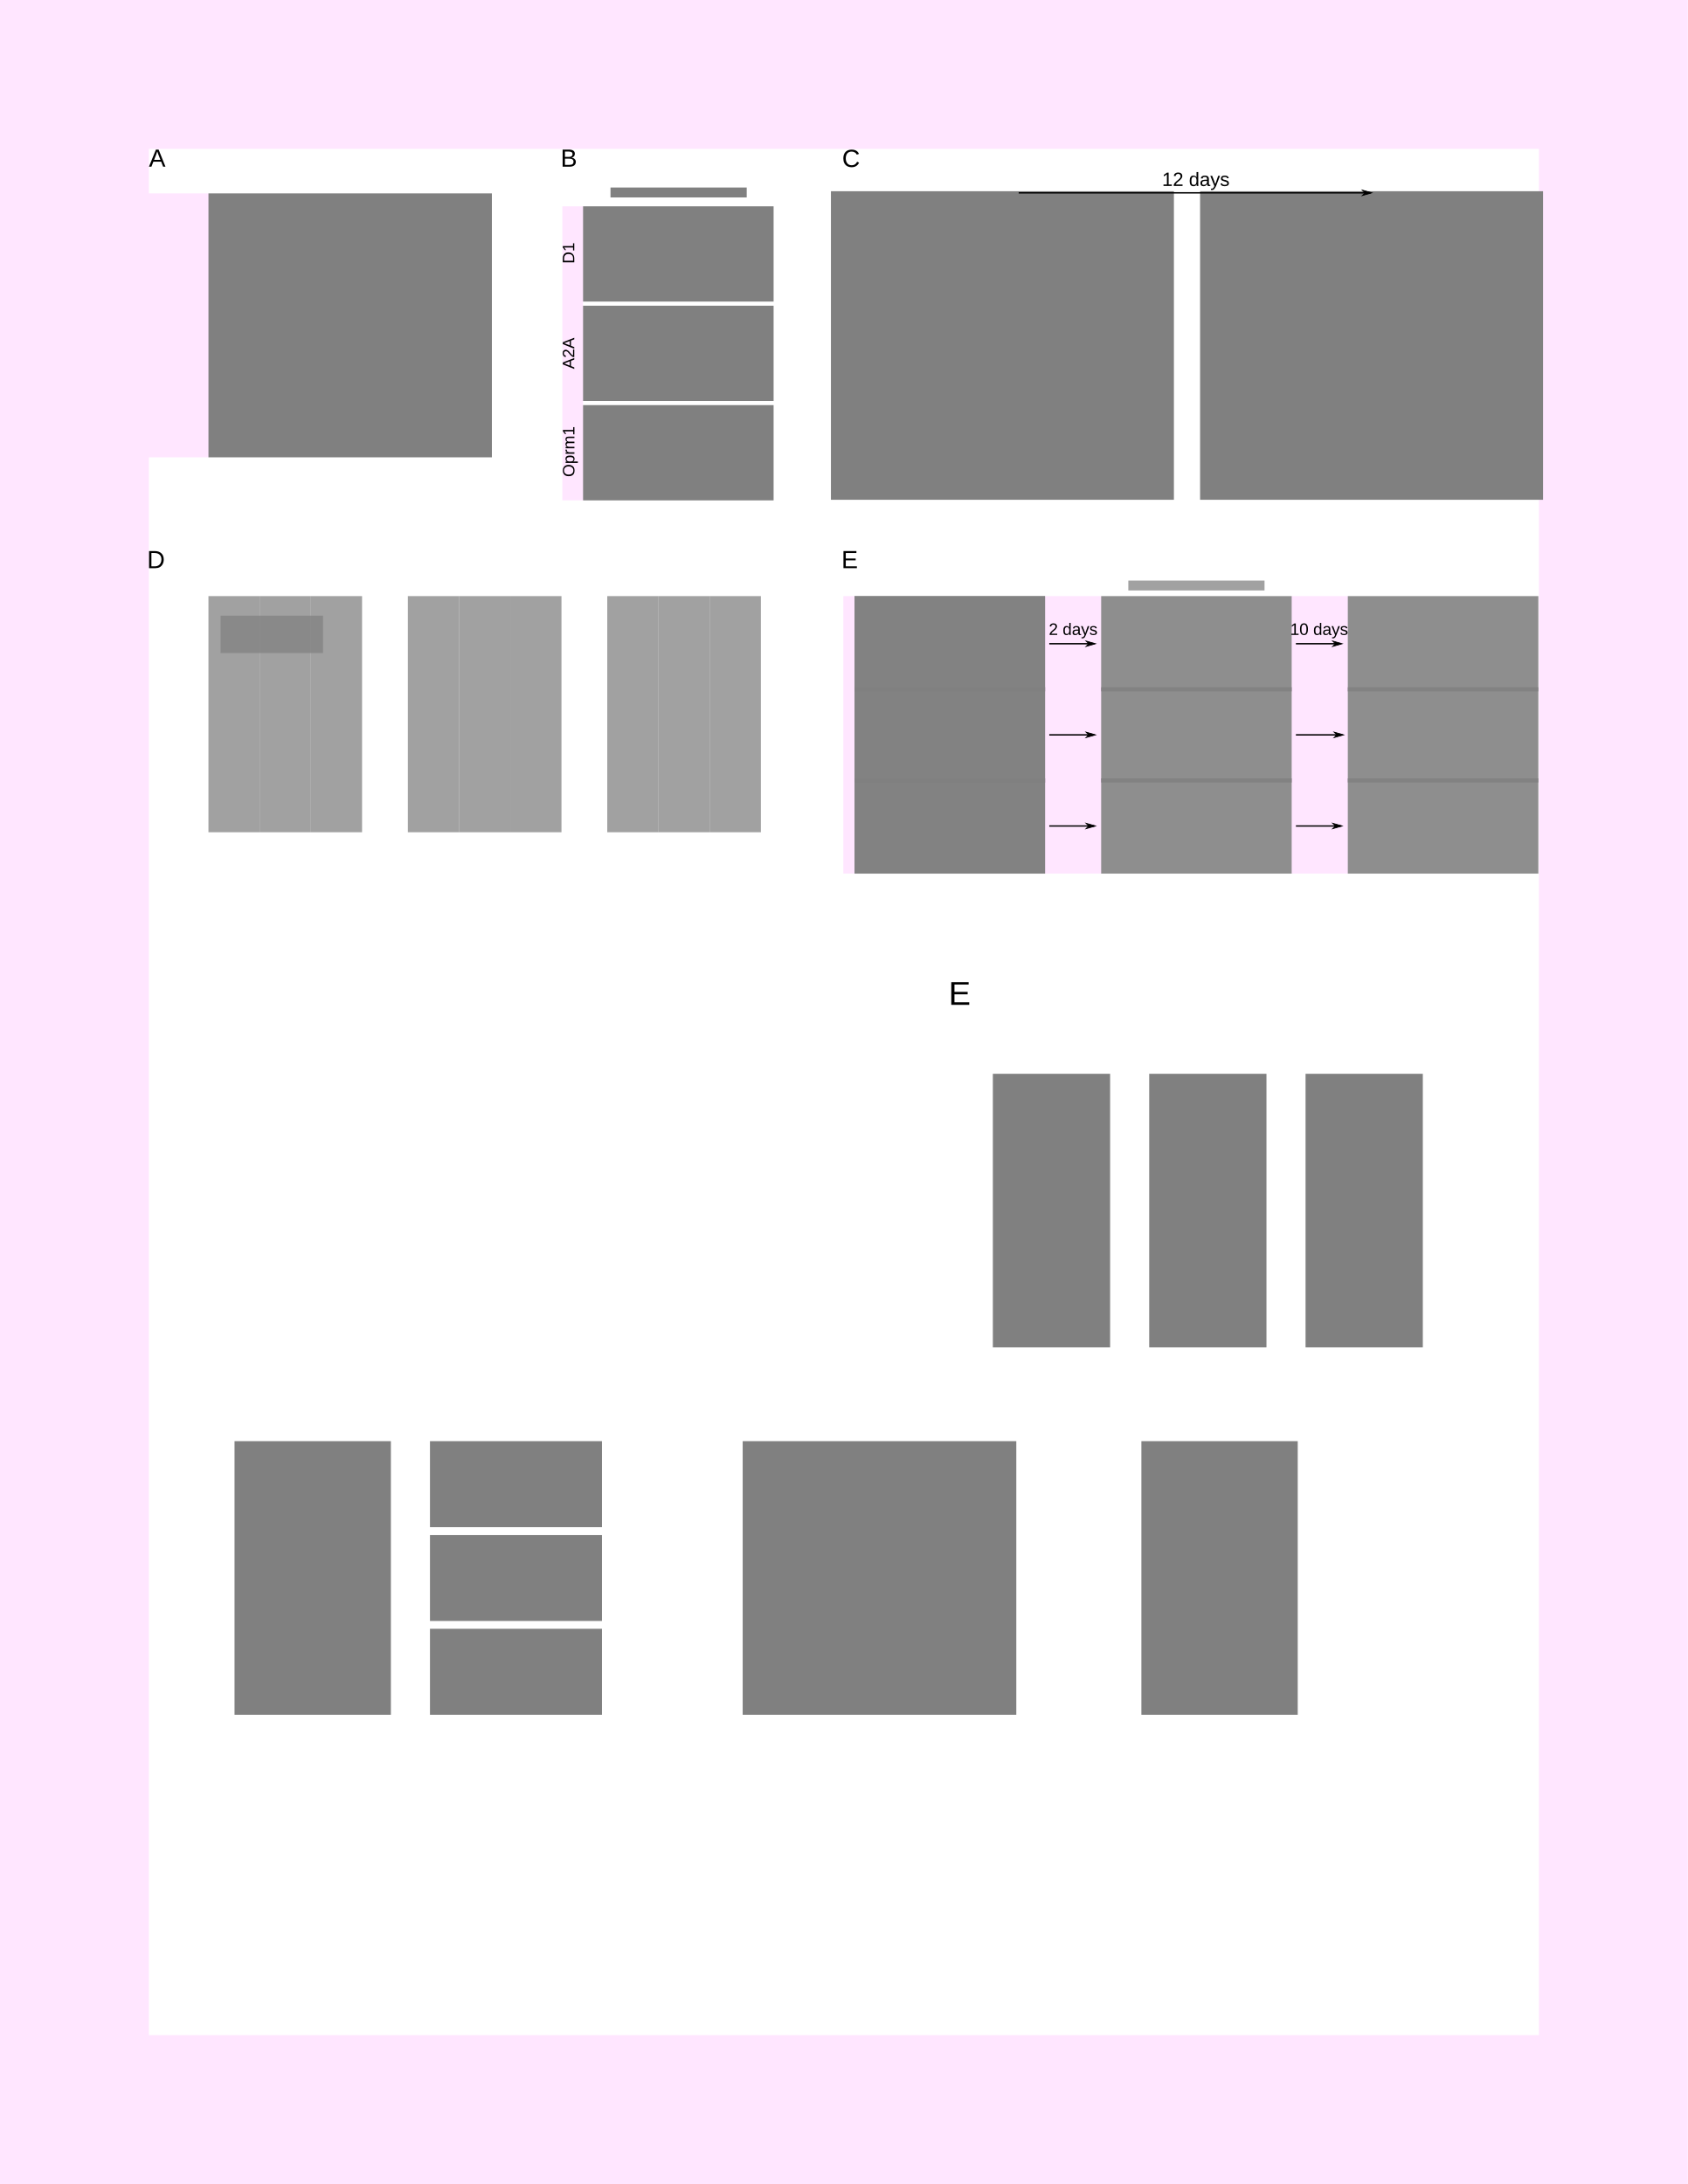
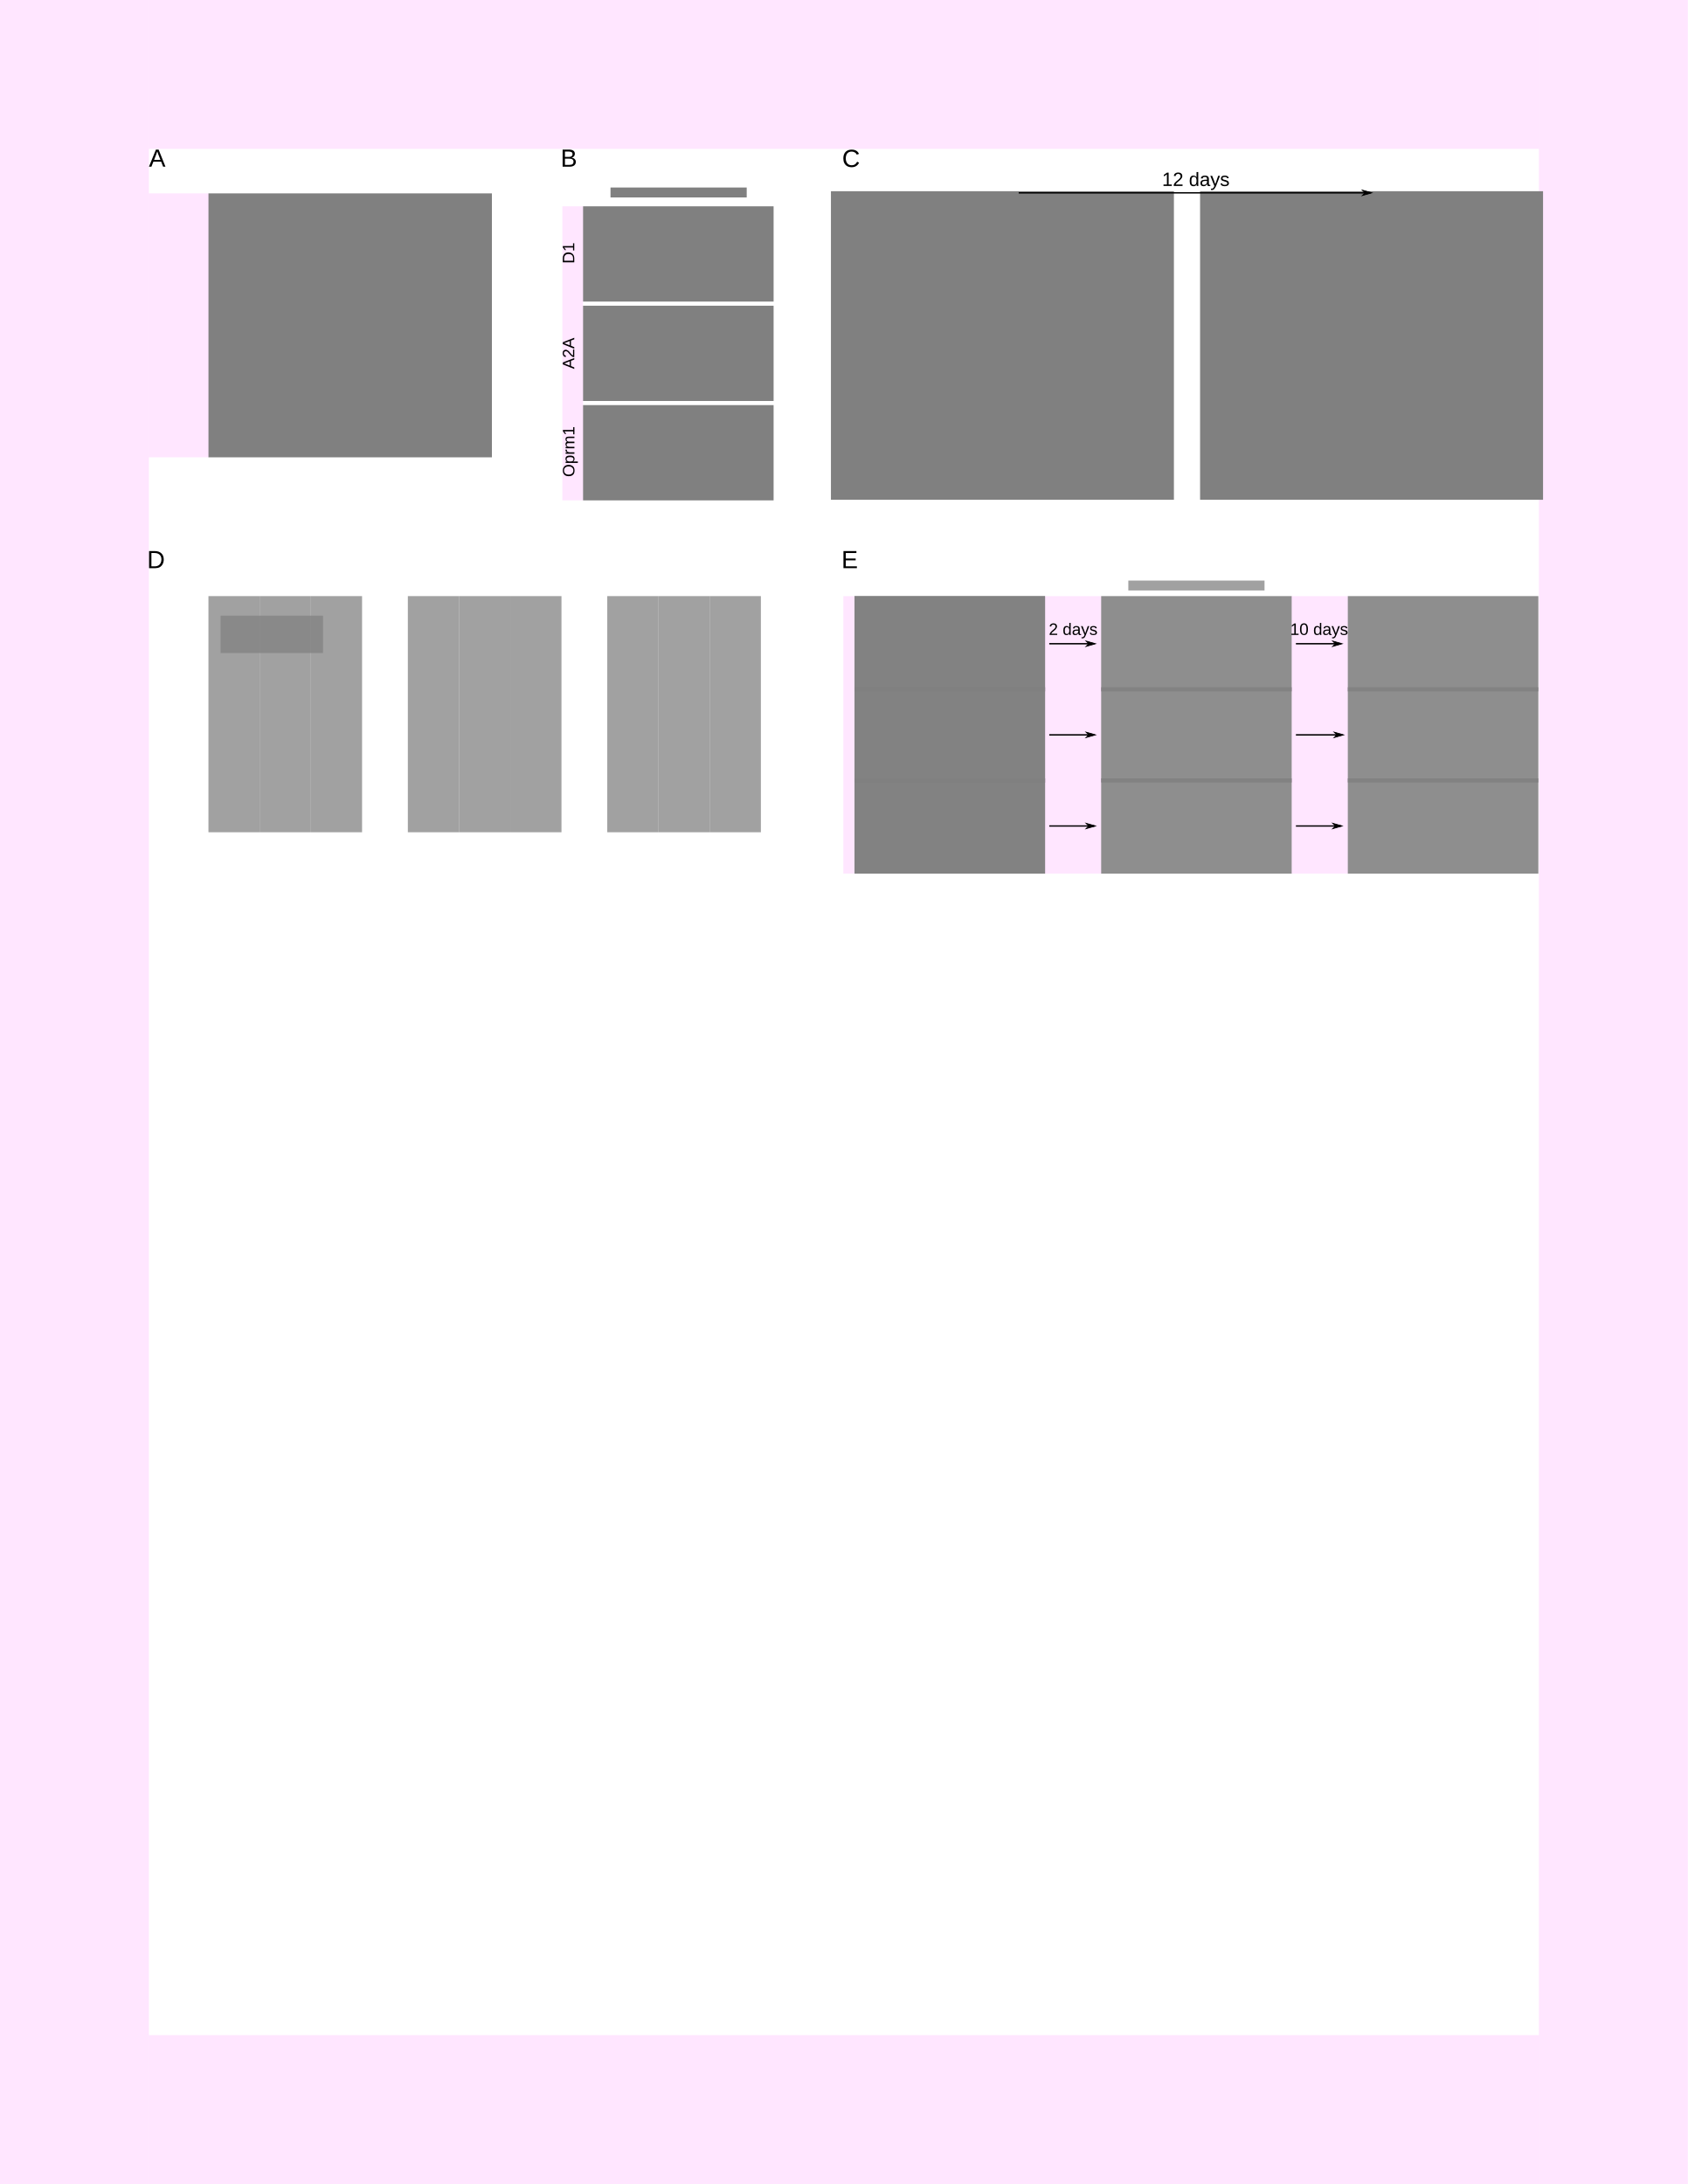
<svg xmlns="http://www.w3.org/2000/svg" xmlns:ns1="http://flyranch.github.io/figurefirst/" height="11in" id="svg8" version="1.1" viewBox="0 0 215.9 279.4" width="8.5in">
  <defs id="defs2">
    <marker id="marker5659" orient="auto" refX="0" refY="0" style="overflow:visible">
      <path d="M 0,0 5,-5 -12.5,0 5,5 Z" id="path5657" style="fill:#000000;fill-opacity:1;fill-rule:evenodd;stroke:#000000;stroke-width:1pt;stroke-opacity:1" transform="matrix(-0.4,0,0,-0.4,-4,0)" />
    </marker>
    <marker id="marker5583" orient="auto" refX="0" refY="0" style="overflow:visible">
      <path d="M 0,0 5,-5 -12.5,0 5,5 Z" id="path5581" style="fill:#000000;fill-opacity:1;fill-rule:evenodd;stroke:#000000;stroke-width:1pt;stroke-opacity:1" transform="matrix(-0.4,0,0,-0.4,-4,0)" />
    </marker>
    <marker id="marker5513" orient="auto" refX="0" refY="0" style="overflow:visible">
      <path d="M 0,0 5,-5 -12.5,0 5,5 Z" id="path5511" style="fill:#000000;fill-opacity:1;fill-rule:evenodd;stroke:#000000;stroke-width:1pt;stroke-opacity:1" transform="matrix(-0.4,0,0,-0.4,-4,0)" />
    </marker>
    <marker id="marker5449" orient="auto" refX="0" refY="0" style="overflow:visible">
      <path d="M 0,0 5,-5 -12.5,0 5,5 Z" id="path5447" style="fill:#000000;fill-opacity:1;fill-rule:evenodd;stroke:#000000;stroke-width:1pt;stroke-opacity:1" transform="matrix(-0.4,0,0,-0.4,-4,0)" />
    </marker>
    <marker id="marker5391" orient="auto" refX="0" refY="0" style="overflow:visible">
      <path d="M 0,0 5,-5 -12.5,0 5,5 Z" id="path5389" style="fill:#000000;fill-opacity:1;fill-rule:evenodd;stroke:#000000;stroke-width:1pt;stroke-opacity:1" transform="matrix(-0.4,0,0,-0.4,-4,0)" />
    </marker>
    <marker id="marker5339" orient="auto" refX="0" refY="0" style="overflow:visible">
      <path d="M 0,0 5,-5 -12.5,0 5,5 Z" id="path5337" style="fill:#000000;fill-opacity:1;fill-rule:evenodd;stroke:#000000;stroke-width:1pt;stroke-opacity:1" transform="matrix(-0.4,0,0,-0.4,-4,0)" />
    </marker>
    <marker id="marker4479" orient="auto" refX="0" refY="0" style="overflow:visible">
      <path d="M 0,0 5,-5 -12.5,0 5,5 Z" id="path4477" style="fill:#000000;fill-opacity:1;fill-rule:evenodd;stroke:#000000;stroke-width:1pt;stroke-opacity:1" transform="matrix(-0.4,0,0,-0.4,-4,0)" />
    </marker>
    <marker id="marker14308" orient="auto" refX="0" refY="0" style="overflow:visible">
      <path d="M 0,0 5,-5 -12.5,0 5,5 Z" id="path14306" style="fill:#000000;fill-opacity:1;fill-rule:evenodd;stroke:#000000;stroke-width:1pt;stroke-opacity:1" transform="matrix(-0.4,0,0,-0.4,-4,0)" />
    </marker>
    <marker id="marker13922" orient="auto" refX="0" refY="0" style="overflow:visible">
      <path d="M 0,0 5,-5 -12.5,0 5,5 Z" id="path13920" style="fill:#000000;fill-opacity:1;fill-rule:evenodd;stroke:#000000;stroke-width:1pt;stroke-opacity:1" transform="matrix(-0.4,0,0,-0.4,-4,0)" />
    </marker>
    <marker id="marker6554" orient="auto" refX="0" refY="0" style="overflow:visible">
      <path d="M 0,0 5,-5 -12.5,0 5,5 Z" id="path6552" style="fill:#000000;fill-opacity:1;fill-rule:evenodd;stroke:#000000;stroke-width:1pt;stroke-opacity:1" transform="matrix(-0.4,0,0,-0.4,-4,0)" />
    </marker>
    <marker id="marker6074" orient="auto" refX="0" refY="0" style="overflow:visible">
      <path d="M 0,0 5,-5 -12.5,0 5,5 Z" id="path6072" style="fill:#000000;fill-opacity:1;fill-rule:evenodd;stroke:#000000;stroke-width:1pt;stroke-opacity:1" transform="matrix(-0.4,0,0,-0.4,-4,0)" />
    </marker>
    <marker id="Arrow1Lend" orient="auto" refX="0" refY="0" style="overflow:visible">
      <path d="M 0,0 5,-5 -12.5,0 5,5 Z" id="path5379" style="fill:#000000;fill-opacity:1;fill-rule:evenodd;stroke:#000000;stroke-width:1pt;stroke-opacity:1" transform="matrix(-0.8,0,0,-0.8,-10,0)" />
    </marker>
  </defs>
  <g id="layer1" style="display:inline;stroke-linecap:butt;stroke-linejoin:round" transform="translate(0,-17.6)">
    <rect height="30.21" id="rect1491-42-7-79-7" style="display:inline;opacity:1;vector-effect:none;fill:#808080;fill-opacity:0.741;stroke:none;stroke-width:0.087;stroke-linecap:round;stroke-linejoin:round;stroke-miterlimit:3.5;stroke-dasharray:none;stroke-dashoffset:0;stroke-opacity:1" width="6.55" x="26.663" y="93.86">
      <ns1:axis ns1:name="d1_decodingAcrossDays_1" />
    </rect>
    <rect height="12.187" id="rect5352-6" style="display:inline;fill:#808080;fill-opacity:0.854;stroke:none;stroke-width:0.372;stroke-linecap:butt;stroke-linejoin:round" width="24.374" x="109.305" y="93.86">
      <ns1:axis ns1:name="acrossDays_ex11_bg" />
    </rect>
    <rect height="12.187" id="rect5358-6" style="display:inline;fill:#808080;fill-opacity:0.854;stroke:none;stroke-width:0.372;stroke-linecap:butt;stroke-linejoin:round" width="24.374" x="109.305" y="105.517">
      <ns1:axis ns1:name="acrossDays_ex21_bg" />
    </rect>
    <rect height="12.187" id="rect5364-4" style="display:inline;fill:#808080;fill-opacity:0.854;stroke:none;stroke-width:0.372;stroke-linecap:butt;stroke-linejoin:round" width="24.374" x="109.305" y="117.175">
      <ns1:axis ns1:name="acrossDays_ex31_bg" />
    </rect>
    <rect height="33.766" id="rect10" style="fill:#808080;stroke:none;stroke-width:0.101;stroke-linecap:butt;stroke-linejoin:round" width="36.258" x="26.663" y="42.34">
      <ns1:axis ns1:name="decodeWithIncreasingNumberOfNeurons" />
    </rect>
    <rect height="12.187" id="rect4612" style="fill:#808080;fill-opacity:1;stroke:none;stroke-width:0.322" width="24.374" x="74.581" y="69.426">
      <ns1:axis ns1:name="decodingAccuracyPerLabel_oprm1" />
    </rect>
    <rect height="12.187" id="rect4614" style="fill:#808080;fill-opacity:1;stroke:none;stroke-width:0.322" width="24.374" x="74.581" y="43.994">
      <ns1:axis ns1:name="decodingAccuracyPerLabel_d1" />
    </rect>
    <rect height="12.187" id="rect4616" style="fill:#808080;fill-opacity:1;stroke:none;stroke-width:0.322" width="24.374" x="74.581" y="56.71">
      <ns1:axis ns1:name="decodingAccuracyPerLabel_a2a" />
    </rect>
    <rect height="1.27" id="rect4620" style="fill:#808080;fill-opacity:1;stroke:none;stroke-width:0.249" width="17.424" x="78.092" y="41.588">
      <ns1:axis ns1:name="decodingAccuracyCbar" />
    </rect>
-     <rect height="35" id="rect4924" style="fill:#808080;fill-opacity:1;stroke:none;stroke-width:0.271" width="15" x="127" y="154.971">
-       <ns1:axis ns1:name="decodingAcrossDays_1" />
-     </rect>
-     <rect height="35" id="rect4926" style="fill:#808080;fill-opacity:1;stroke:none;stroke-width:0.271" width="15" x="147" y="154.971">
-       <ns1:axis ns1:name="decodingAcrossDays_2" />
-     </rect>
-     <rect height="35" id="rect4928" style="fill:#808080;fill-opacity:1;stroke:none;stroke-width:0.271" width="15" x="167" y="154.971">
-       <ns1:axis ns1:name="decodingAcrossDays_3" />
-     </rect>
    <rect height="12.187" id="rect5352" style="fill:#808080;fill-opacity:0.854;stroke:none;stroke-width:0.372;stroke-linecap:butt;stroke-linejoin:round" width="24.374" x="109.305" y="93.86">
      <ns1:axis ns1:name="acrossDays_ex11" />
    </rect>
    <rect height="12.187" id="rect5354" style="fill:#808080;fill-opacity:0.89;stroke:none;stroke-width:0.372;stroke-linecap:butt;stroke-linejoin:round" width="24.374" x="140.854" y="93.86">
      <ns1:axis ns1:name="acrossDays_ex12" />
    </rect>
    <rect height="12.187" id="rect5356" style="fill:#808080;fill-opacity:0.89;stroke:none;stroke-width:0.372;stroke-linecap:butt;stroke-linejoin:round" width="24.374" x="172.402" y="93.86">
      <ns1:axis ns1:name="acrossDays_ex13" />
    </rect>
    <rect height="12.187" id="rect5358" style="fill:#808080;fill-opacity:0.854;stroke:none;stroke-width:0.372;stroke-linecap:butt;stroke-linejoin:round" width="24.374" x="109.305" y="105.517">
      <ns1:axis ns1:name="acrossDays_ex21" />
    </rect>
    <rect height="12.187" id="rect5360" style="fill:#808080;fill-opacity:0.89;stroke:none;stroke-width:0.372;stroke-linecap:butt;stroke-linejoin:round" width="24.374" x="140.854" y="105.517">
      <ns1:axis ns1:name="acrossDays_ex22" />
    </rect>
    <rect height="12.187" id="rect5362" style="fill:#808080;fill-opacity:0.89;stroke:none;stroke-width:0.372;stroke-linecap:butt;stroke-linejoin:round" width="24.374" x="172.402" y="105.517">
      <ns1:axis ns1:name="acrossDays_ex23" />
    </rect>
    <rect height="12.187" id="rect5364" style="fill:#808080;fill-opacity:0.854;stroke:none;stroke-width:0.372;stroke-linecap:butt;stroke-linejoin:round" width="24.374" x="109.305" y="117.175">
      <ns1:axis ns1:name="acrossDays_ex31" />
    </rect>
    <rect height="12.187" id="rect5366" style="fill:#808080;fill-opacity:0.89;stroke:none;stroke-width:0.372;stroke-linecap:butt;stroke-linejoin:round" width="24.374" x="140.854" y="117.175">
      <ns1:axis ns1:name="acrossDays_ex32" />
    </rect>
    <rect height="12.187" id="rect5368" style="fill:#808080;fill-opacity:0.89;stroke:none;stroke-width:0.372;stroke-linecap:butt;stroke-linejoin:round" width="24.374" x="172.402" y="117.175">
      <ns1:axis ns1:name="acrossDays_ex33" />
-     </rect>
-     <rect height="35" id="rect10406" style="fill:#808080;fill-opacity:1;stroke:none;stroke-width:0.286;stroke-miterlimit:4;stroke-dasharray:none" width="35" x="95" y="201.971">
-       <ns1:axis ns1:name="decodingProgressExample" />
-     </rect>
-     <rect height="35" id="rect10817" style="fill:#808080;fill-opacity:1;stroke:none;stroke-width:0.265;stroke-miterlimit:4;stroke-dasharray:none" width="20" x="30" y="201.971">
-       <ns1:axis ns1:name="movementProgressRaster" />
-     </rect>
-     <rect height="11" id="rect10819" style="fill:#808080;fill-opacity:1;stroke:none;stroke-width:0.336" width="22" x="55" y="201.971">
-       <ns1:axis ns1:name="movementExample1" />
-     </rect>
-     <rect height="11" id="rect10821" style="fill:#808080;fill-opacity:1;stroke:none;stroke-width:0.336" width="22" x="55" y="213.971">
-       <ns1:axis ns1:name="movementExample2" />
-     </rect>
-     <rect height="11" id="rect10823" style="fill:#808080;fill-opacity:1;stroke:none;stroke-width:0.336" width="22" x="55" y="225.971">
-       <ns1:axis ns1:name="movementExample3" />
-     </rect>
-     <rect height="35" id="rect10825" style="fill:#808080;fill-opacity:1;stroke:none;stroke-width:0.265;stroke-miterlimit:4;stroke-dasharray:none" width="20" x="146" y="201.971">
-       <ns1:axis ns1:name="movementProgressCorrelations" />
    </rect>
    <rect height="279.4" id="rect29687" style="opacity:0.1;vector-effect:none;fill:#ff00ff;fill-opacity:1;stroke:none;stroke-width:2.417;stroke-linecap:butt;stroke-linejoin:miter;stroke-miterlimit:4;stroke-dasharray:none;stroke-dashoffset:0;stroke-opacity:1" width="19.05" x="4.3497468e-09" y="17.6" />
    <rect height="279.4" id="rect29687-1" style="opacity:0.1;vector-effect:none;fill:#ff00ff;fill-opacity:1;stroke:none;stroke-width:2.417;stroke-linecap:butt;stroke-linejoin:miter;stroke-miterlimit:4;stroke-dasharray:none;stroke-dashoffset:0;stroke-opacity:1" width="19.05" x="196.85" y="17.6" />
    <rect height="177.8" id="rect29687-3" style="opacity:0.1;vector-effect:none;fill:#ff00ff;fill-opacity:1;stroke:none;stroke-width:1.928;stroke-linecap:butt;stroke-linejoin:miter;stroke-miterlimit:4;stroke-dasharray:none;stroke-dashoffset:0;stroke-opacity:1" transform="rotate(90)" width="19.05" x="17.6" y="-196.85" />
    <rect height="177.8" id="rect29687-3-2" style="opacity:0.1;vector-effect:none;fill:#ff00ff;fill-opacity:1;stroke:none;stroke-width:1.928;stroke-linecap:butt;stroke-linejoin:miter;stroke-miterlimit:4;stroke-dasharray:none;stroke-dashoffset:0;stroke-opacity:1" transform="rotate(90)" width="19.05" x="277.95" y="-196.85" />
    <rect height="39.475" id="rect1045" style="opacity:1;vector-effect:none;fill:#808080;fill-opacity:1;stroke:none;stroke-width:0.14;stroke-linecap:round;stroke-linejoin:round;stroke-miterlimit:4;stroke-dasharray:0.14, 0.28;stroke-dashoffset:0;stroke-opacity:1" width="43.871" x="106.289" y="42.062">
      <ns1:axis ns1:name="alignment_example_d1" />
    </rect>
    <rect height="39.475" id="rect1045-0" style="display:inline;opacity:1;vector-effect:none;fill:#808080;fill-opacity:1;stroke:none;stroke-width:0.14;stroke-linecap:round;stroke-linejoin:round;stroke-miterlimit:4;stroke-dasharray:0.14, 0.28;stroke-dashoffset:0;stroke-opacity:1" width="43.871" x="153.508" y="42.062">
      <ns1:axis ns1:name="alignment_example_d2" />
    </rect>
    <rect height="1.267" id="rect15837" style="display:inline;opacity:1;vector-effect:none;fill:#808080;fill-opacity:0.741;stroke:none;stroke-width:0.197;stroke-linecap:round;stroke-linejoin:round;stroke-miterlimit:4;stroke-dasharray:0.197, 0.394;stroke-dashoffset:0;stroke-opacity:1" width="17.423" x="144.329" y="91.872">
      <ns1:axis ns1:name="colorbar" />
    </rect>
    <rect height="37.619" id="rect5865-9" style="display:inline;opacity:1;vector-effect:none;fill:#ff00ff;fill-opacity:0.098;stroke:none;stroke-width:0.203;stroke-linecap:round;stroke-linejoin:round;stroke-miterlimit:4;stroke-dasharray:none;stroke-dashoffset:0;stroke-opacity:1" width="2.646" x="71.935" y="43.994" />
    <rect height="33.766" id="rect4907" style="opacity:1;vector-effect:none;fill:#ff00ff;fill-opacity:0.098;stroke:none;stroke-width:0.173;stroke-linecap:round;stroke-linejoin:round;stroke-miterlimit:4;stroke-dasharray:none;stroke-dashoffset:0;stroke-opacity:1" width="7.613" x="19.05" y="42.34" />
    <rect height="4.782" id="rect20649-8-8-4" style="display:inline;opacity:1;vector-effect:none;fill:#808080;fill-opacity:0.741;stroke:none;stroke-width:0.49;stroke-linecap:round;stroke-linejoin:round;stroke-miterlimit:4;stroke-dasharray:none;stroke-dashoffset:0;stroke-opacity:1" width="13.101" x="28.215" y="96.362">
      <ns1:axis ns1:name="across_days_legend1" />
    </rect>
    <rect height="35.502" id="rect4962-2" style="display:inline;opacity:1;vector-effect:none;fill:#ff00ff;fill-opacity:0.098;stroke:none;stroke-width:0.158;stroke-linecap:round;stroke-linejoin:round;stroke-miterlimit:4;stroke-dasharray:none;stroke-dashoffset:0;stroke-opacity:1" width="7.175" x="133.678" y="93.86" />
    <rect height="35.502" id="rect4962-2-5" style="display:inline;opacity:1;vector-effect:none;fill:#ff00ff;fill-opacity:0.098;stroke:none;stroke-width:0.158;stroke-linecap:round;stroke-linejoin:round;stroke-miterlimit:4;stroke-dasharray:none;stroke-dashoffset:0;stroke-opacity:1" width="7.175" x="165.227" y="93.86" />
    <rect height="35.502" id="rect5241" style="opacity:1;vector-effect:none;fill:#ff00ff;fill-opacity:0.098;stroke:none;stroke-width:0.176;stroke-linecap:round;stroke-linejoin:round;stroke-miterlimit:4;stroke-dasharray:none;stroke-dashoffset:0;stroke-opacity:1" width="1.429" x="107.876" y="93.86" />
    <rect height="30.21" id="rect1491-9-96-4-3-7" style="display:inline;opacity:1;vector-effect:none;fill:#808080;fill-opacity:0.741;stroke:none;stroke-width:0.087;stroke-linecap:round;stroke-linejoin:round;stroke-miterlimit:3.5;stroke-dasharray:none;stroke-dashoffset:0;stroke-opacity:1" width="6.55" x="33.213" y="93.86">
      <ns1:axis ns1:name="d1_decodingAcrossDays_2" />
    </rect>
    <rect height="30.21" id="rect1491-4-6-56-2-2-06-7-6" style="display:inline;opacity:1;vector-effect:none;fill:#808080;fill-opacity:0.741;stroke:none;stroke-width:0.087;stroke-linecap:round;stroke-linejoin:round;stroke-miterlimit:3.5;stroke-dasharray:none;stroke-dashoffset:0;stroke-opacity:1" width="6.55" x="39.763" y="93.86">
      <ns1:axis ns1:name="d1_decodingAcrossDays_3" />
    </rect>
    <rect height="30.21" id="rect1491-42-7-79-7-8" style="display:inline;opacity:1;vector-effect:none;fill:#808080;fill-opacity:0.741;stroke:none;stroke-width:0.087;stroke-linecap:round;stroke-linejoin:round;stroke-miterlimit:3.5;stroke-dasharray:none;stroke-dashoffset:0;stroke-opacity:1" width="6.55" x="52.17" y="93.86">
      <ns1:axis ns1:name="a2a_decodingAcrossDays_1" />
    </rect>
    <rect height="30.21" id="rect1491-9-96-4-3-7-8" style="display:inline;opacity:1;vector-effect:none;fill:#808080;fill-opacity:0.741;stroke:none;stroke-width:0.087;stroke-linecap:round;stroke-linejoin:round;stroke-miterlimit:3.5;stroke-dasharray:none;stroke-dashoffset:0;stroke-opacity:1" width="6.55" x="58.721" y="93.86">
      <ns1:axis ns1:name="a2a_decodingAcrossDays_2" />
    </rect>
    <rect height="30.21" id="rect1491-4-6-56-2-2-06-7-6-9" style="display:inline;opacity:1;vector-effect:none;fill:#808080;fill-opacity:0.741;stroke:none;stroke-width:0.087;stroke-linecap:round;stroke-linejoin:round;stroke-miterlimit:3.5;stroke-dasharray:none;stroke-dashoffset:0;stroke-opacity:1" width="6.55" x="65.271" y="93.86">
      <ns1:axis ns1:name="a2a_decodingAcrossDays_3" />
    </rect>
    <rect height="30.21" id="rect1491-42-7-79-7-7" style="display:inline;opacity:1;vector-effect:none;fill:#808080;fill-opacity:0.741;stroke:none;stroke-width:0.087;stroke-linecap:round;stroke-linejoin:round;stroke-miterlimit:3.5;stroke-dasharray:none;stroke-dashoffset:0;stroke-opacity:1" width="6.55" x="77.678" y="93.86">
      <ns1:axis ns1:name="oprm1_decodingAcrossDays_1" />
    </rect>
    <rect height="30.21" id="rect1491-9-96-4-3-7-7" style="display:inline;opacity:1;vector-effect:none;fill:#808080;fill-opacity:0.741;stroke:none;stroke-width:0.087;stroke-linecap:round;stroke-linejoin:round;stroke-miterlimit:3.5;stroke-dasharray:none;stroke-dashoffset:0;stroke-opacity:1" width="6.55" x="84.228" y="93.86">
      <ns1:axis ns1:name="oprm1_decodingAcrossDays_2" />
    </rect>
    <rect height="30.21" id="rect1491-4-6-56-2-2-06-7-6-6" style="display:inline;opacity:1;vector-effect:none;fill:#808080;fill-opacity:0.741;stroke:none;stroke-width:0.087;stroke-linecap:round;stroke-linejoin:round;stroke-miterlimit:3.5;stroke-dasharray:none;stroke-dashoffset:0;stroke-opacity:1" width="6.55" x="90.778" y="93.86">
      <ns1:axis ns1:name="oprm1_decodingAcrossDays_3" />
    </rect>
  </g>
  <g id="layer2" style="display:inline;stroke-linecap:butt;stroke-linejoin:round" transform="translate(0,129.4)">
    <text id="text1476" style="font-style:normal;font-variant:normal;font-weight:normal;font-stretch:normal;font-size:4.233px;line-height:1.25;font-family:Arial;-inkscape-font-specification:'Arial, Normal';font-variant-ligatures:normal;font-variant-caps:normal;font-variant-numeric:normal;font-feature-settings:normal;text-align:start;letter-spacing:0px;word-spacing:0px;writing-mode:lr-tb;text-anchor:start;fill:#000000;fill-opacity:1;stroke:none;stroke-width:0.265" x="169.66" xml:space="preserve" y="-8.539">
      <tspan id="tspan1474" style="font-style:normal;font-variant:normal;font-weight:normal;font-stretch:normal;font-size:4.233px;font-family:Arial;-inkscape-font-specification:'Arial, Normal';font-variant-ligatures:normal;font-variant-caps:normal;font-variant-numeric:normal;font-feature-settings:normal;text-align:start;writing-mode:lr-tb;text-anchor:start;stroke-width:0.265" x="169.66" y="-4.726" />
    </text>
    <path d="m 138.821,-100.157 c 11.896,0 23.835,0 35.753,0" id="path4467" style="fill:none;stroke:#000000;stroke-width:0.14;stroke-linecap:butt;stroke-linejoin:miter;stroke-miterlimit:4;stroke-dasharray:none;stroke-opacity:1;marker-end:url(#marker4479)" transform="matrix(1.258687,0,0,1.258687,-44.42401,21.33525)" />
    <text id="text4557" style="font-style:normal;font-variant:normal;font-weight:normal;font-stretch:normal;font-size:2.469px;line-height:1.25;font-family:Arial;-inkscape-font-specification:'Arial, Normal';font-variant-ligatures:normal;font-variant-caps:normal;font-variant-numeric:normal;font-feature-settings:normal;text-align:start;letter-spacing:0px;word-spacing:0px;writing-mode:lr-tb;text-anchor:start;stroke-width:0.333;stroke-linecap:butt;stroke-linejoin:round" x="148.64" xml:space="preserve" y="-105.61">
      <tspan id="tspan4555" style="stroke-width:0.333;stroke-linecap:butt;stroke-linejoin:round" x="148.64" y="-105.61">12 days</tspan>
    </text>
    <path d="m 45.114,-46.906 c 1.856,0 3.835,0 5.751,0" id="path5307" style="fill:none;stroke:#000000;stroke-width:0.176;stroke-linecap:butt;stroke-linejoin:miter;stroke-miterlimit:4;stroke-dasharray:none;stroke-opacity:1;marker-end:url(#marker5391)" transform="translate(89.10268,-0.140747)" />
    <path d="m 45.114,-35.249 c 2.06,0 3.835,0 5.751,0" id="path5311" style="fill:none;stroke:#000000;stroke-width:0.176;stroke-linecap:butt;stroke-linejoin:miter;stroke-miterlimit:4;stroke-dasharray:none;stroke-opacity:1;marker-end:url(#marker5339)" transform="translate(89.10268,-0.140747)" />
    <path d="m 45.114,-23.591 c 1.856,0 3.835,0 5.751,0" id="path5315" style="fill:none;stroke:#000000;stroke-width:0.176;stroke-linecap:butt;stroke-linejoin:miter;stroke-miterlimit:4;stroke-dasharray:none;stroke-opacity:1;marker-end:url(#marker5659)" transform="translate(89.10268,-0.140747)" />
    <path d="m 76.319,-46.906 c 1.892,0 3.835,0 5.751,0" id="path5319" style="fill:none;stroke:#000000;stroke-width:0.176;stroke-linecap:butt;stroke-linejoin:miter;stroke-miterlimit:4;stroke-dasharray:none;stroke-opacity:1;marker-end:url(#marker5449)" transform="translate(89.44665,-0.140747)" />
    <path d="m 76.319,-35.249 c 1.911,6e-6 3.958,1.2e-5 5.937,1.8e-5" id="path5323" style="fill:none;stroke:#000000;stroke-width:0.176;stroke-linecap:butt;stroke-linejoin:miter;stroke-miterlimit:4;stroke-dasharray:none;stroke-opacity:1;marker-end:url(#marker5513)" transform="translate(89.44665,-0.140747)" />
    <path d="m 76.319,-23.591 c 2.014,0 3.835,0 5.751,0" id="path5327" style="fill:none;stroke:#000000;stroke-width:0.176;stroke-linecap:butt;stroke-linejoin:miter;stroke-miterlimit:4;stroke-dasharray:none;stroke-opacity:1;marker-end:url(#marker5583)" transform="translate(89.44665,-0.140747)" />
    <text id="text10362-2" style="font-style:normal;font-variant:normal;font-weight:normal;font-stretch:normal;font-size:2.469px;line-height:1.25;font-family:Arial;-inkscape-font-specification:'Arial, Normal';font-variant-ligatures:normal;font-variant-caps:normal;font-variant-numeric:normal;font-feature-settings:normal;text-align:start;letter-spacing:0px;word-spacing:0px;writing-mode:lr-tb;text-anchor:start;display:inline;fill:#000000;fill-opacity:1;stroke:none;stroke-width:0.265;stroke-linecap:butt;stroke-linejoin:round" transform="rotate(-90)" x="68.387" xml:space="preserve" y="73.477">
      <tspan id="tspan10360-5" style="font-style:normal;font-variant:normal;font-weight:normal;font-stretch:normal;font-size:2.117px;font-family:Arial;-inkscape-font-specification:'Arial, Normal';font-variant-ligatures:normal;font-variant-caps:normal;font-variant-numeric:normal;font-feature-settings:normal;text-align:start;writing-mode:lr-tb;text-anchor:start;stroke-width:0.265;stroke-linecap:butt;stroke-linejoin:round" x="68.387" y="73.477">Oprm1</tspan>
    </text>
    <text id="text10376-4" style="font-style:normal;font-variant:normal;font-weight:normal;font-stretch:normal;font-size:2.469px;line-height:1.25;font-family:Arial;-inkscape-font-specification:'Arial, Normal';font-variant-ligatures:normal;font-variant-caps:normal;font-variant-numeric:normal;font-feature-settings:normal;text-align:start;letter-spacing:0px;word-spacing:0px;writing-mode:lr-tb;text-anchor:start;display:inline;fill:#000000;fill-opacity:1;stroke:none;stroke-width:0.265;stroke-linecap:butt;stroke-linejoin:round" transform="rotate(-90)" x="95.672" xml:space="preserve" y="73.456">
      <tspan id="tspan10374-0" style="font-style:normal;font-variant:normal;font-weight:normal;font-stretch:normal;font-size:2.117px;font-family:Arial;-inkscape-font-specification:'Arial, Normal';font-variant-ligatures:normal;font-variant-caps:normal;font-variant-numeric:normal;font-feature-settings:normal;text-align:start;writing-mode:lr-tb;text-anchor:start;stroke-width:0.265;stroke-linecap:butt;stroke-linejoin:round" x="95.672" y="73.456">D1</tspan>
    </text>
    <text id="text10380-5" style="font-style:normal;font-variant:normal;font-weight:normal;font-stretch:normal;font-size:2.469px;line-height:1.25;font-family:Arial;-inkscape-font-specification:'Arial, Normal';font-variant-ligatures:normal;font-variant-caps:normal;font-variant-numeric:normal;font-feature-settings:normal;text-align:start;letter-spacing:0px;word-spacing:0px;writing-mode:lr-tb;text-anchor:start;display:inline;fill:#000000;fill-opacity:1;stroke:none;stroke-width:0.265;stroke-linecap:butt;stroke-linejoin:round" transform="rotate(-90)" x="82.195" xml:space="preserve" y="73.456">
      <tspan id="tspan10378-9" style="font-style:normal;font-variant:normal;font-weight:normal;font-stretch:normal;font-size:2.117px;font-family:Arial;-inkscape-font-specification:'Arial, Normal';font-variant-ligatures:normal;font-variant-caps:normal;font-variant-numeric:normal;font-feature-settings:normal;text-align:start;writing-mode:lr-tb;text-anchor:start;stroke-width:0.265;stroke-linecap:butt;stroke-linejoin:round" x="82.195" y="73.456">A2A</tspan>
    </text>
    <text id="text6053" style="display:inline;stroke-linecap:butt;stroke-linejoin:round;font-style:normal;font-variant:normal;font-weight:normal;font-stretch:normal;font-size:3.175px;line-height:1.25;font-family:Arial;-inkscape-font-specification:'Arial, Normal';font-variant-ligatures:normal;font-variant-caps:normal;font-variant-numeric:normal;font-feature-settings:normal;text-align:start;letter-spacing:0px;word-spacing:0px;writing-mode:lr-tb;text-anchor:start;stroke-width:0.265" transform="translate(0,-147)" x="19.055" xml:space="preserve" y="38.923">
      <tspan id="tspan6051" style="stroke-width:0.265;stroke-linecap:butt;stroke-linejoin:round" x="19.055" y="38.923">A</tspan>
    </text>
    <text id="text6057" style="font-style:normal;font-variant:normal;font-weight:normal;font-stretch:normal;font-size:3.175px;line-height:1.25;font-family:Arial;-inkscape-font-specification:'Arial, Normal';font-variant-ligatures:normal;font-variant-caps:normal;font-variant-numeric:normal;font-feature-settings:normal;text-align:start;letter-spacing:0px;word-spacing:0px;writing-mode:lr-tb;text-anchor:start;display:inline;stroke-width:0.265;stroke-linecap:butt;stroke-linejoin:round" x="71.702" xml:space="preserve" y="-108.077">
      <tspan id="tspan6055" style="stroke-width:0.265;stroke-linecap:butt;stroke-linejoin:round" x="71.702" y="-108.077">B</tspan>
    </text>
    <text id="text6061" style="font-style:normal;font-variant:normal;font-weight:normal;font-stretch:normal;font-size:3.175px;line-height:1.25;font-family:Arial;-inkscape-font-specification:'Arial, Normal';font-variant-ligatures:normal;font-variant-caps:normal;font-variant-numeric:normal;font-feature-settings:normal;text-align:start;letter-spacing:0px;word-spacing:0px;writing-mode:lr-tb;text-anchor:start;display:inline;stroke-width:0.265;stroke-linecap:butt;stroke-linejoin:round" x="107.718" xml:space="preserve" y="-108.039">
      <tspan id="tspan6059" style="stroke-width:0.265;stroke-linecap:butt;stroke-linejoin:round" x="107.718" y="-108.039">C</tspan>
    </text>
    <text id="text6065" style="font-style:normal;font-variant:normal;font-weight:normal;font-stretch:normal;font-size:3.175px;line-height:1.25;font-family:Arial;-inkscape-font-specification:'Arial, Normal';font-variant-ligatures:normal;font-variant-caps:normal;font-variant-numeric:normal;font-feature-settings:normal;text-align:start;letter-spacing:0px;word-spacing:0px;writing-mode:lr-tb;text-anchor:start;display:inline;stroke-width:0.265;stroke-linecap:butt;stroke-linejoin:round" x="18.805" xml:space="preserve" y="-56.716">
      <tspan id="tspan6063" style="stroke-width:0.265;stroke-linecap:butt;stroke-linejoin:round" x="18.805" y="-56.716">D</tspan>
    </text>
    <text id="text6069" style="font-style:normal;font-variant:normal;font-weight:normal;font-stretch:normal;font-size:3.175px;line-height:1.25;font-family:Arial;-inkscape-font-specification:'Arial, Normal';font-variant-ligatures:normal;font-variant-caps:normal;font-variant-numeric:normal;font-feature-settings:normal;text-align:start;letter-spacing:0px;word-spacing:0px;writing-mode:lr-tb;text-anchor:start;display:inline;stroke-width:0.265;stroke-linecap:butt;stroke-linejoin:round" x="107.625" xml:space="preserve" y="-56.716">
      <tspan id="tspan6067" style="stroke-width:0.265;stroke-linecap:butt;stroke-linejoin:round" x="107.625" y="-56.716">E</tspan>
    </text>
-     <text id="text4934" style="font-style:normal;font-variant:normal;font-weight:normal;font-stretch:normal;font-size:4.233px;line-height:1.25;font-family:Arial;-inkscape-font-specification:'Arial, Normal';font-variant-ligatures:normal;font-variant-caps:normal;font-variant-numeric:normal;font-feature-settings:normal;text-align:start;letter-spacing:0px;word-spacing:0px;writing-mode:lr-tb;text-anchor:start;display:inline;fill:#000000;fill-opacity:1;stroke:none;stroke-width:0.265;stroke-linecap:butt;stroke-linejoin:round" x="121.338" xml:space="preserve" y="-0.853">
-       <tspan id="tspan4932" style="font-style:normal;font-variant:normal;font-weight:normal;font-stretch:normal;font-size:4.233px;font-family:Arial;-inkscape-font-specification:'Arial, Normal';font-variant-ligatures:normal;font-variant-caps:normal;font-variant-numeric:normal;font-feature-settings:normal;text-align:start;writing-mode:lr-tb;text-anchor:start;stroke-width:0.265" x="121.338" y="-0.853">E</tspan>
-     </text>
    <text id="text1068" style="font-style:normal;font-variant:normal;font-weight:normal;font-stretch:normal;font-size:2.117px;line-height:1.25;font-family:Arial;-inkscape-font-specification:'Arial, Normal';font-variant-ligatures:normal;font-variant-caps:normal;font-variant-numeric:normal;font-feature-settings:normal;text-align:start;letter-spacing:0px;word-spacing:0px;writing-mode:lr-tb;text-anchor:start;display:inline;stroke-width:0.265;stroke-linecap:butt;stroke-linejoin:round" x="134.156" xml:space="preserve" y="-48.171">
      <tspan id="tspan1066" style="stroke-width:0.265" x="134.156" y="-48.171">2 days</tspan>
    </text>
    <text id="text1072" style="font-style:normal;font-variant:normal;font-weight:normal;font-stretch:normal;font-size:2.117px;line-height:1.25;font-family:Arial;-inkscape-font-specification:'Arial, Normal';font-variant-ligatures:normal;font-variant-caps:normal;font-variant-numeric:normal;font-feature-settings:normal;text-align:start;letter-spacing:0px;word-spacing:0px;writing-mode:lr-tb;text-anchor:start;display:inline;stroke-width:0.265;stroke-linecap:butt;stroke-linejoin:round" x="165.032" xml:space="preserve" y="-48.171">
      <tspan id="tspan1070" style="stroke-width:0.265" x="165.032" y="-48.171">10 days</tspan>
    </text>
  </g>
</svg>
